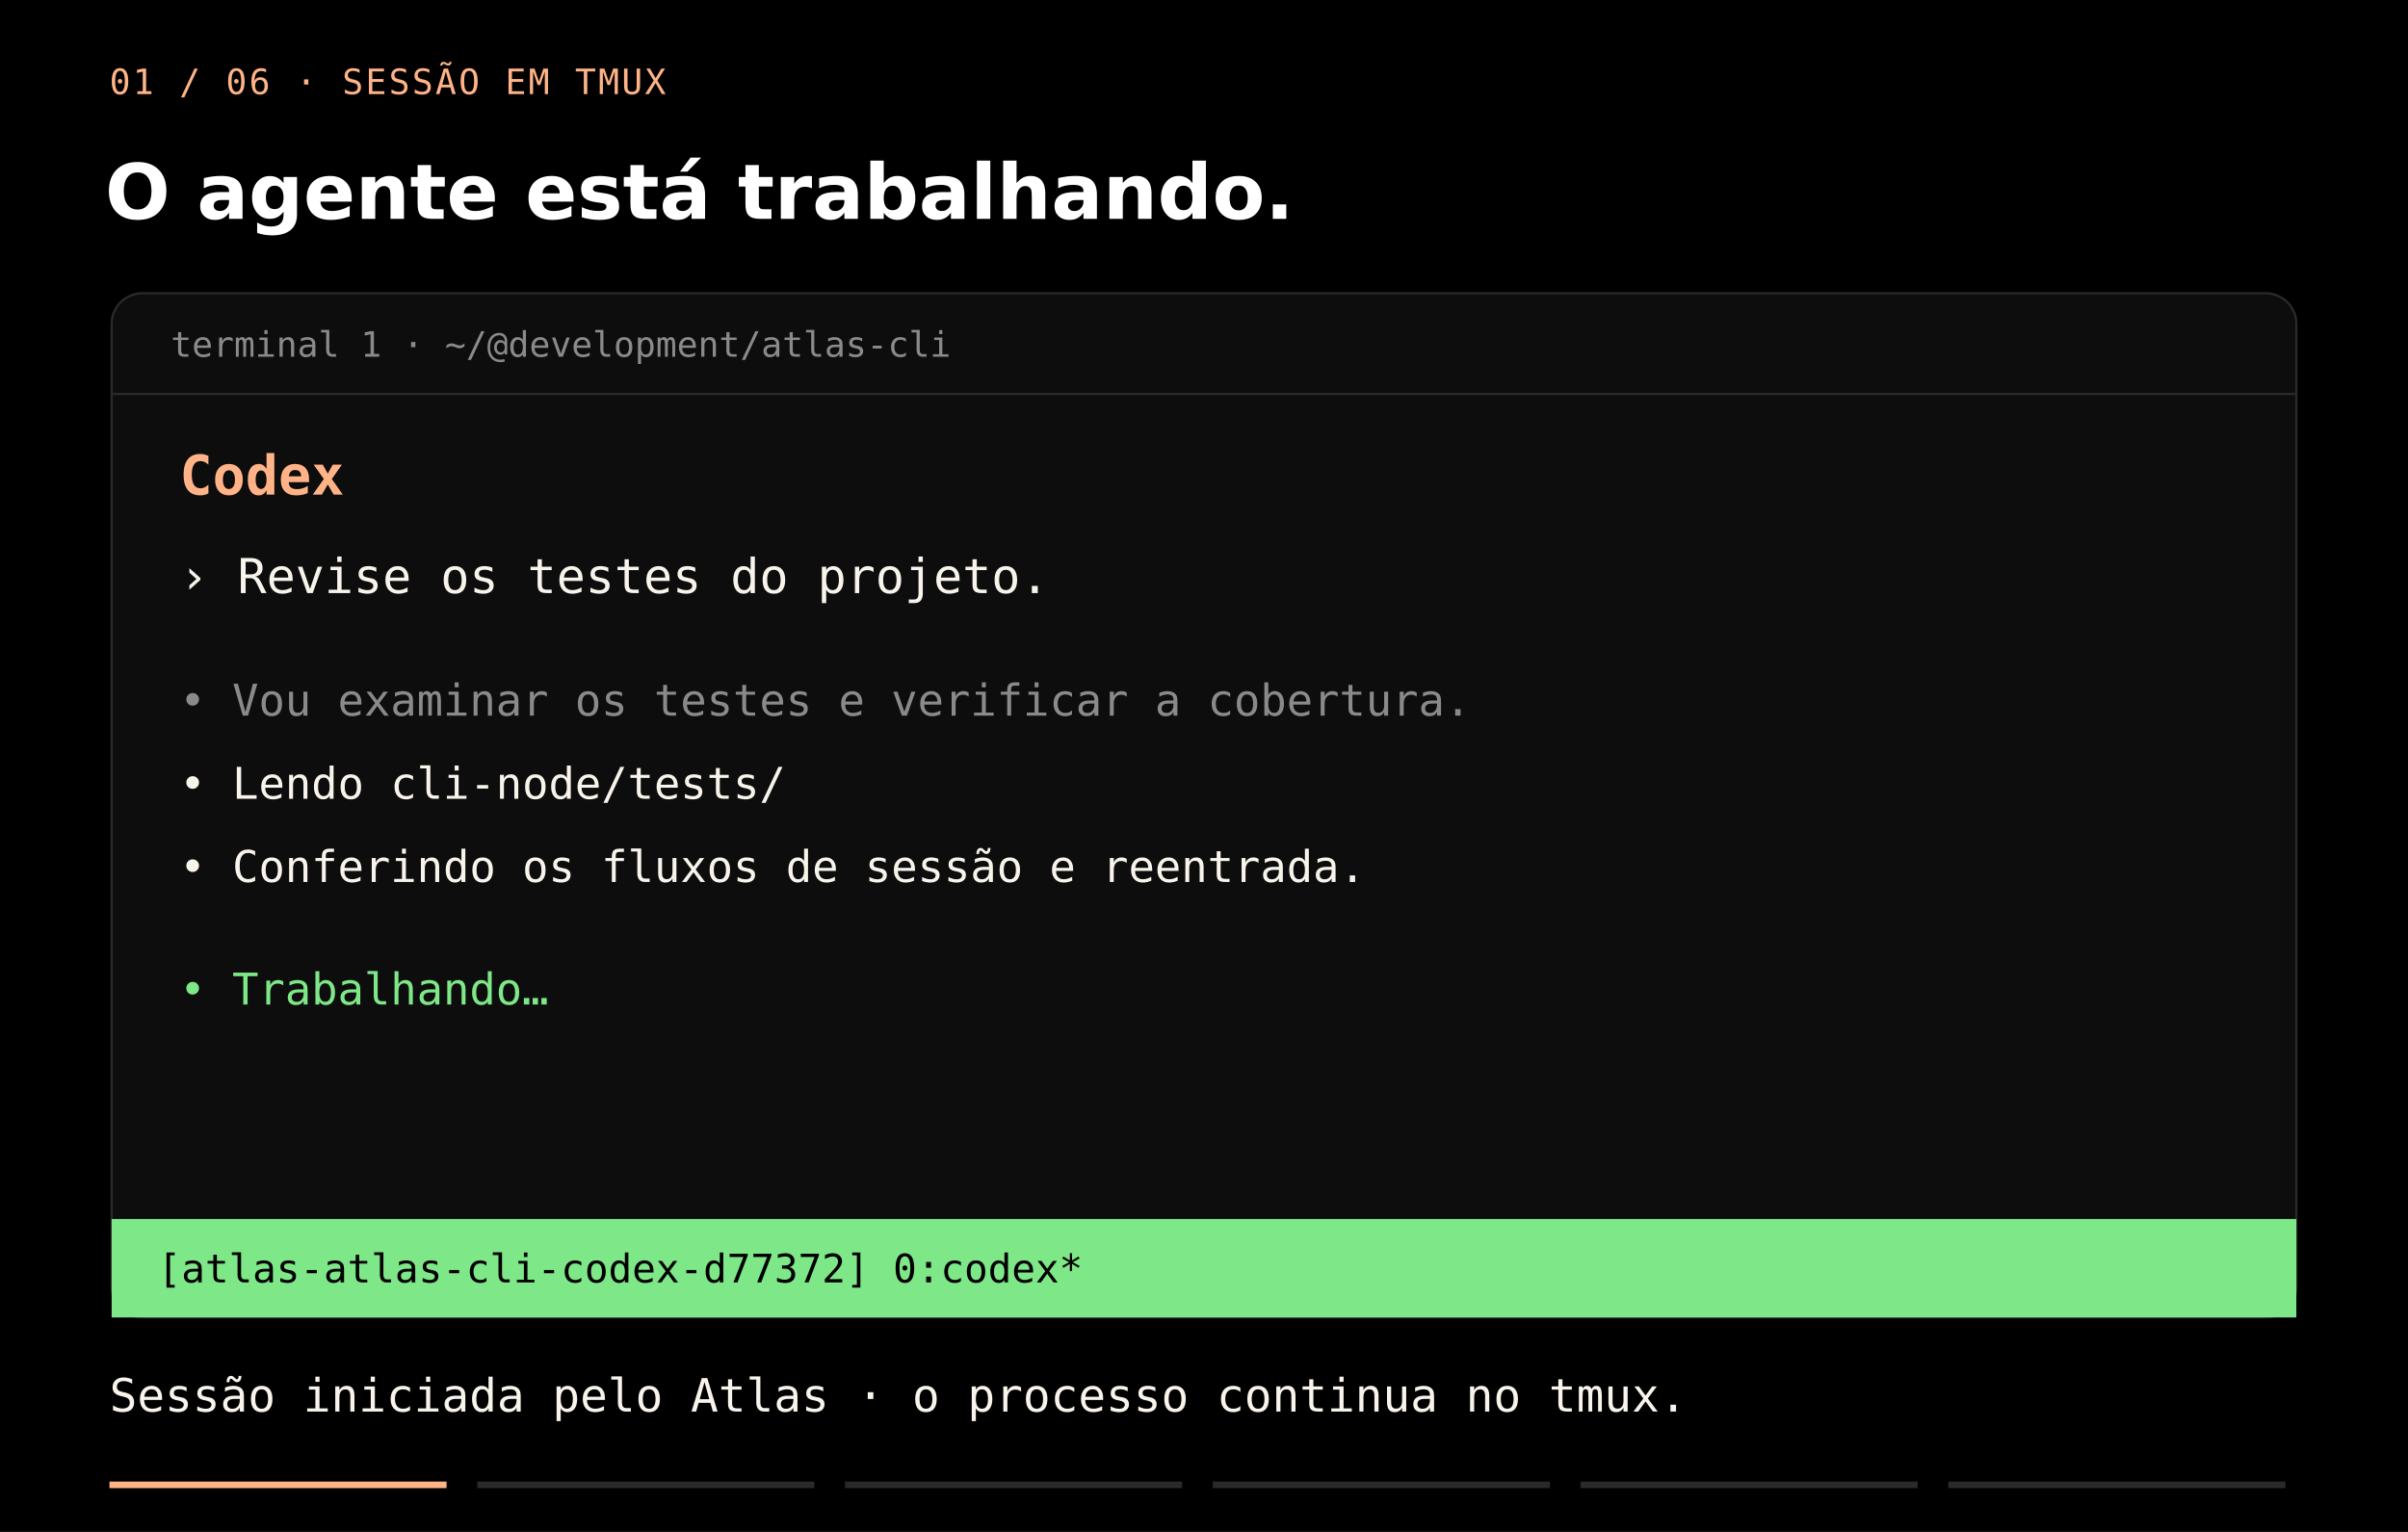
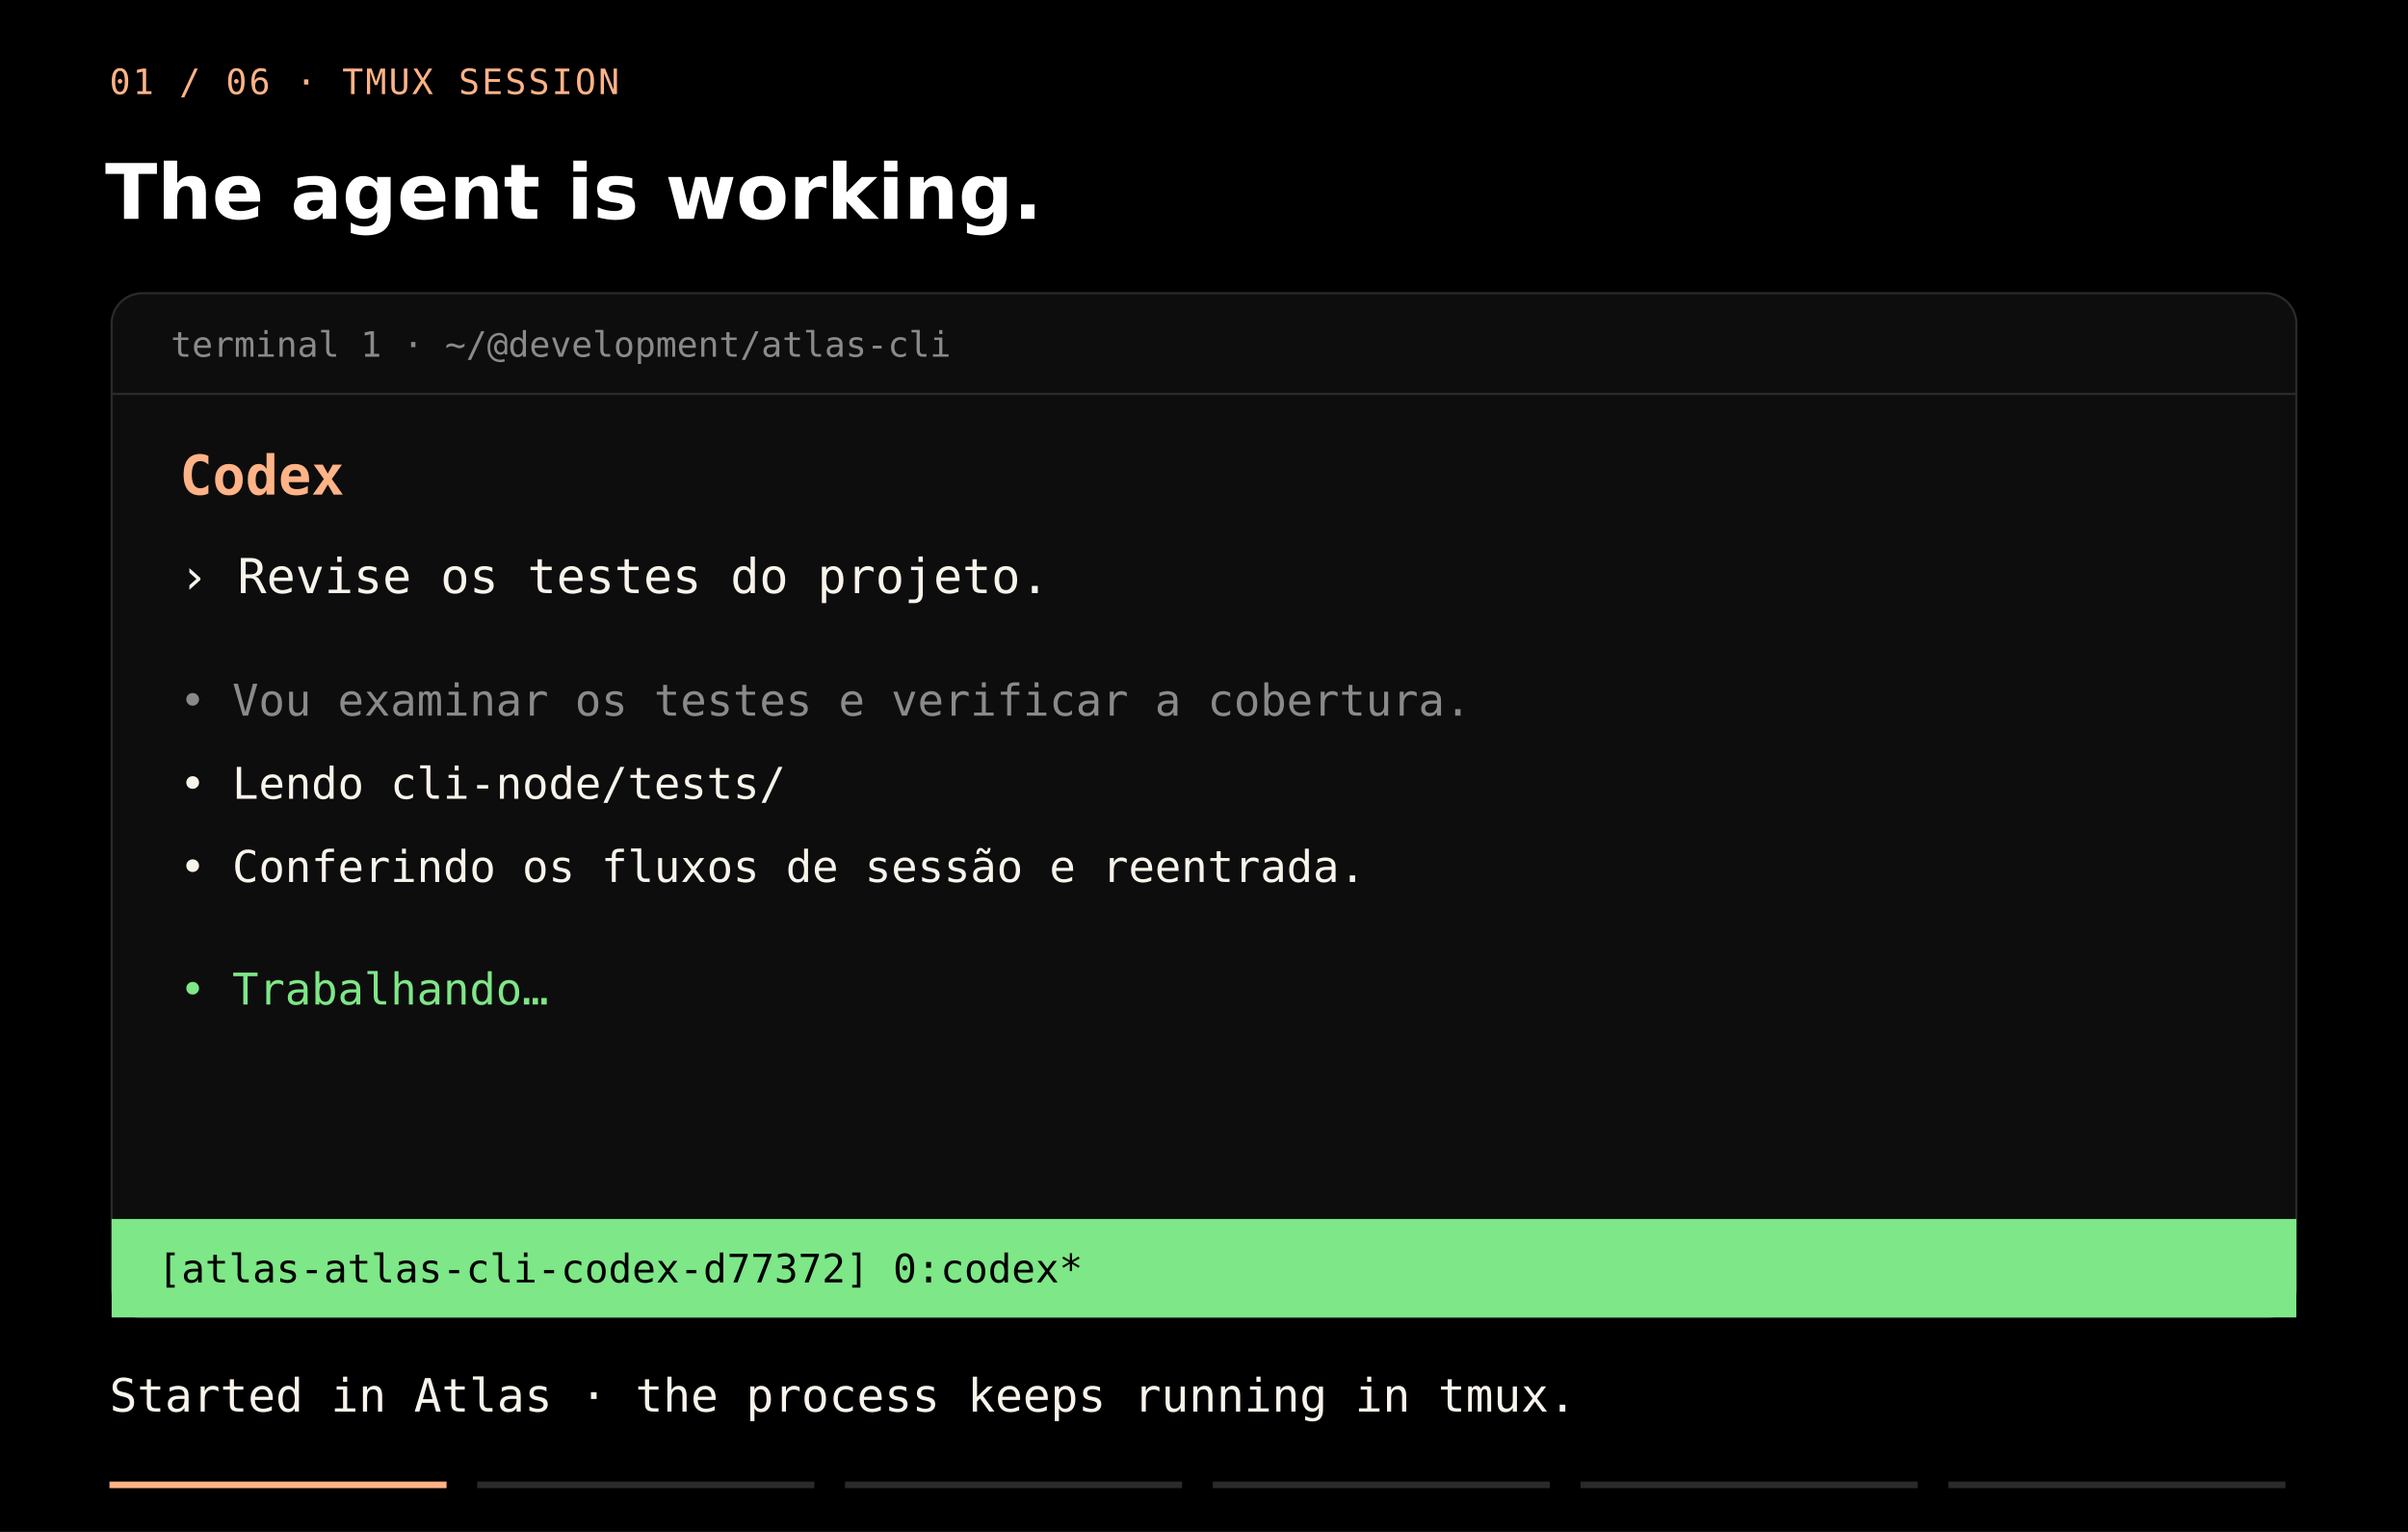
- <svg xmlns="http://www.w3.org/2000/svg" width="1100" height="700" viewBox="0 0 1100 700" xml:space="preserve" font-family="DejaVu Sans Mono,monospace" role="img" aria-label="O agente está trabalhando.">
+ <svg xmlns="http://www.w3.org/2000/svg" width="1100" height="700" viewBox="0 0 1100 700" xml:space="preserve" font-family="DejaVu Sans Mono,monospace" role="img" aria-label="The agent is working.">
  <defs>
    <g id="tmux-mark" aria-label="𖥠">
      <circle cx="10" cy="10" r="4.2" fill="none" stroke="currentColor" stroke-width="1.1" />
      <path d="M10 2V18M2 10H18" stroke="currentColor" stroke-width="1.1" />
      <circle cx="10" cy="2" r="1.2" />
      <circle cx="10" cy="18" r="1.2" />
      <circle cx="2" cy="10" r="1.2" />
      <circle cx="18" cy="10" r="1.2" />
    </g>
  </defs>
  <rect width="1100" height="700" fill="#000000" />
-   <text style="white-space:pre" x="50" y="43" fill="#FFB386" font-size="16" letter-spacing="1">01 / 06 · SESSÃO EM TMUX</text>
-   <text style="white-space:pre" x="48" y="100" fill="#FFFFFF" font-size="35" font-family="DejaVu Sans,sans-serif" font-weight="bold">O agente está trabalhando.</text>
+   <text style="white-space:pre" x="50" y="43" fill="#FFB386" font-size="16" letter-spacing="1">01 / 06 · TMUX SESSION</text>
+   <text style="white-space:pre" x="48" y="100" fill="#FFFFFF" font-size="35" font-family="DejaVu Sans,sans-serif" font-weight="bold">The agent is working.</text>
  <g transform="translate(50 133)">
    <rect x="1" y="1" width="998" height="468" rx="14" fill="#0D0D0D" stroke="#2A2A2A" />
    <text style="white-space:pre" x="28" y="30" fill="#8A8A8A" font-size="16">terminal 1 · ~/@development/atlas-cli</text>
    <path d="M1 47H999" stroke="#2A2A2A" />
    <text style="white-space:pre" x="32" y="93" fill="#FFB386" font-size="25" font-weight="bold">Codex</text>
    <text style="white-space:pre" x="32" y="138" fill="#F8F4EB" font-size="22">› Revise os testes do projeto.</text>
    <text style="white-space:pre" x="32" y="194" fill="#8A8A8A" font-size="20">• Vou examinar os testes e verificar a cobertura.</text>
    <text style="white-space:pre" x="32" y="232" fill="#F8F4EB" font-size="20">• Lendo cli-node/tests/</text>
    <text style="white-space:pre" x="32" y="270" fill="#F8F4EB" font-size="20">• Conferindo os fluxos de sessão e reentrada.</text>
    <text style="white-space:pre" x="32" y="326" fill="#7EE787" font-size="20">• Trabalhando…</text>
    <rect x="1" y="424" width="998" height="45" fill="#7EE787" />
    <text style="white-space:pre" x="22" y="453" fill="#000000" font-size="18">[atlas-atlas-cli-codex-d77372] 0:codex*</text>
  </g>
-   <text style="white-space:pre" x="50" y="645" fill="#F8F4EB" font-size="21">Sessão iniciada pelo Atlas · o processo continua no tmux.</text>
+   <text style="white-space:pre" x="50" y="645" fill="#F8F4EB" font-size="21">Started in Atlas · the process keeps running in tmux.</text>
  <rect x="50" y="677" width="154" height="3" fill="#FFB386" />
  <rect x="218" y="677" width="154" height="3" fill="#2A2A2A" />
  <rect x="386" y="677" width="154" height="3" fill="#2A2A2A" />
  <rect x="554" y="677" width="154" height="3" fill="#2A2A2A" />
  <rect x="722" y="677" width="154" height="3" fill="#2A2A2A" />
  <rect x="890" y="677" width="154" height="3" fill="#2A2A2A" />
</svg>
